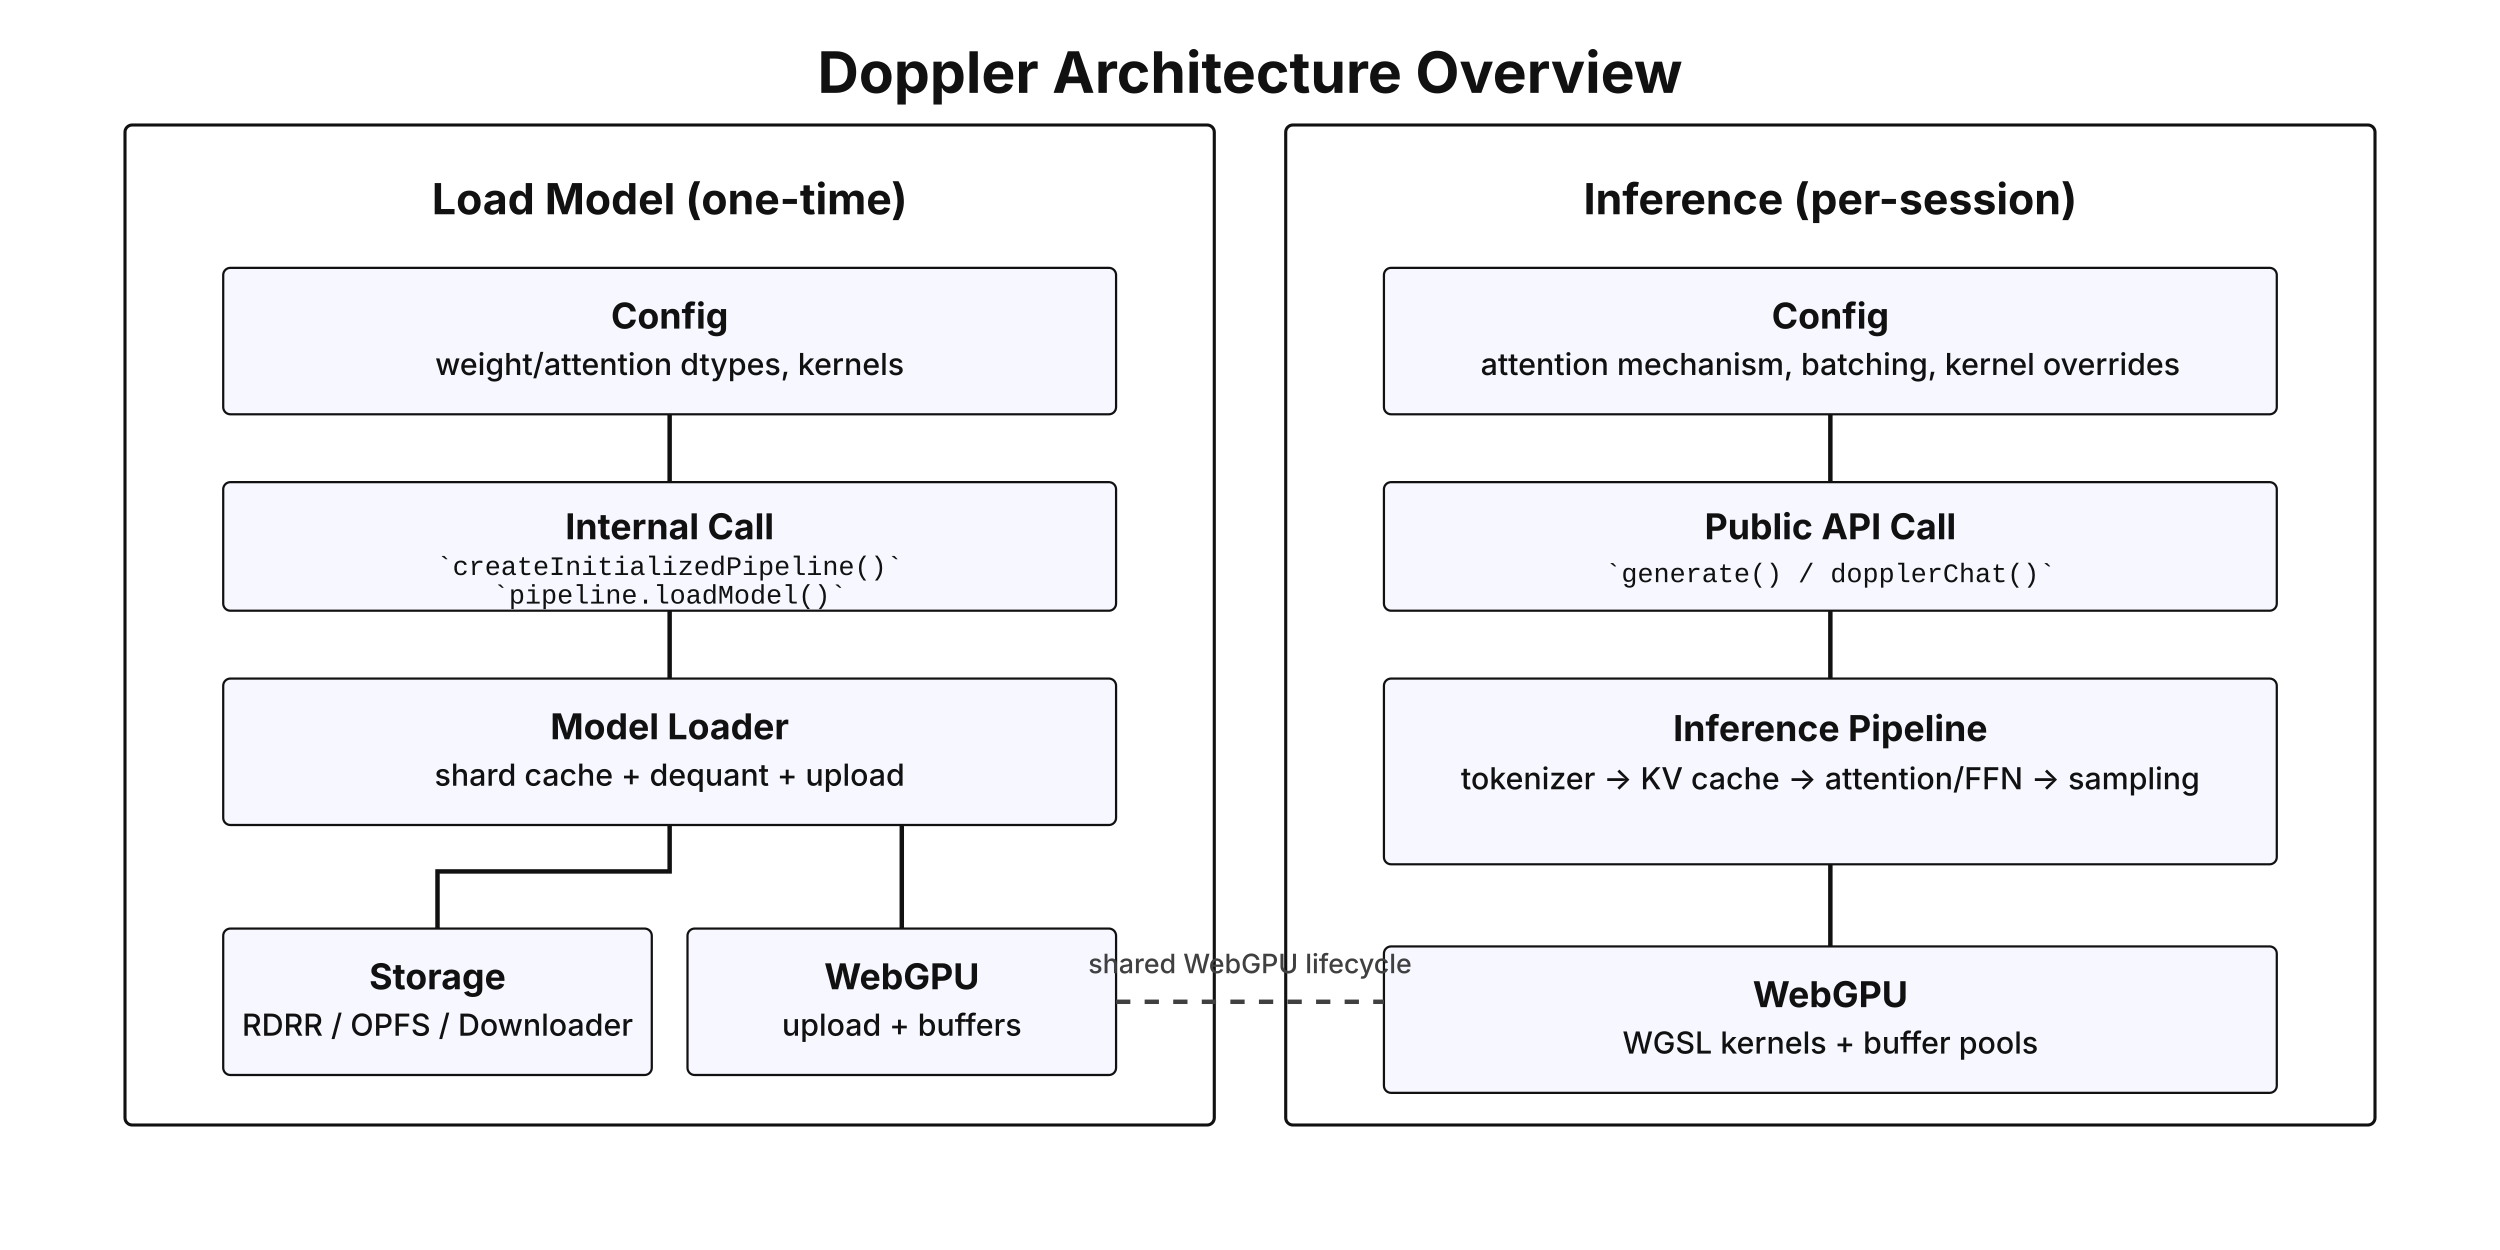
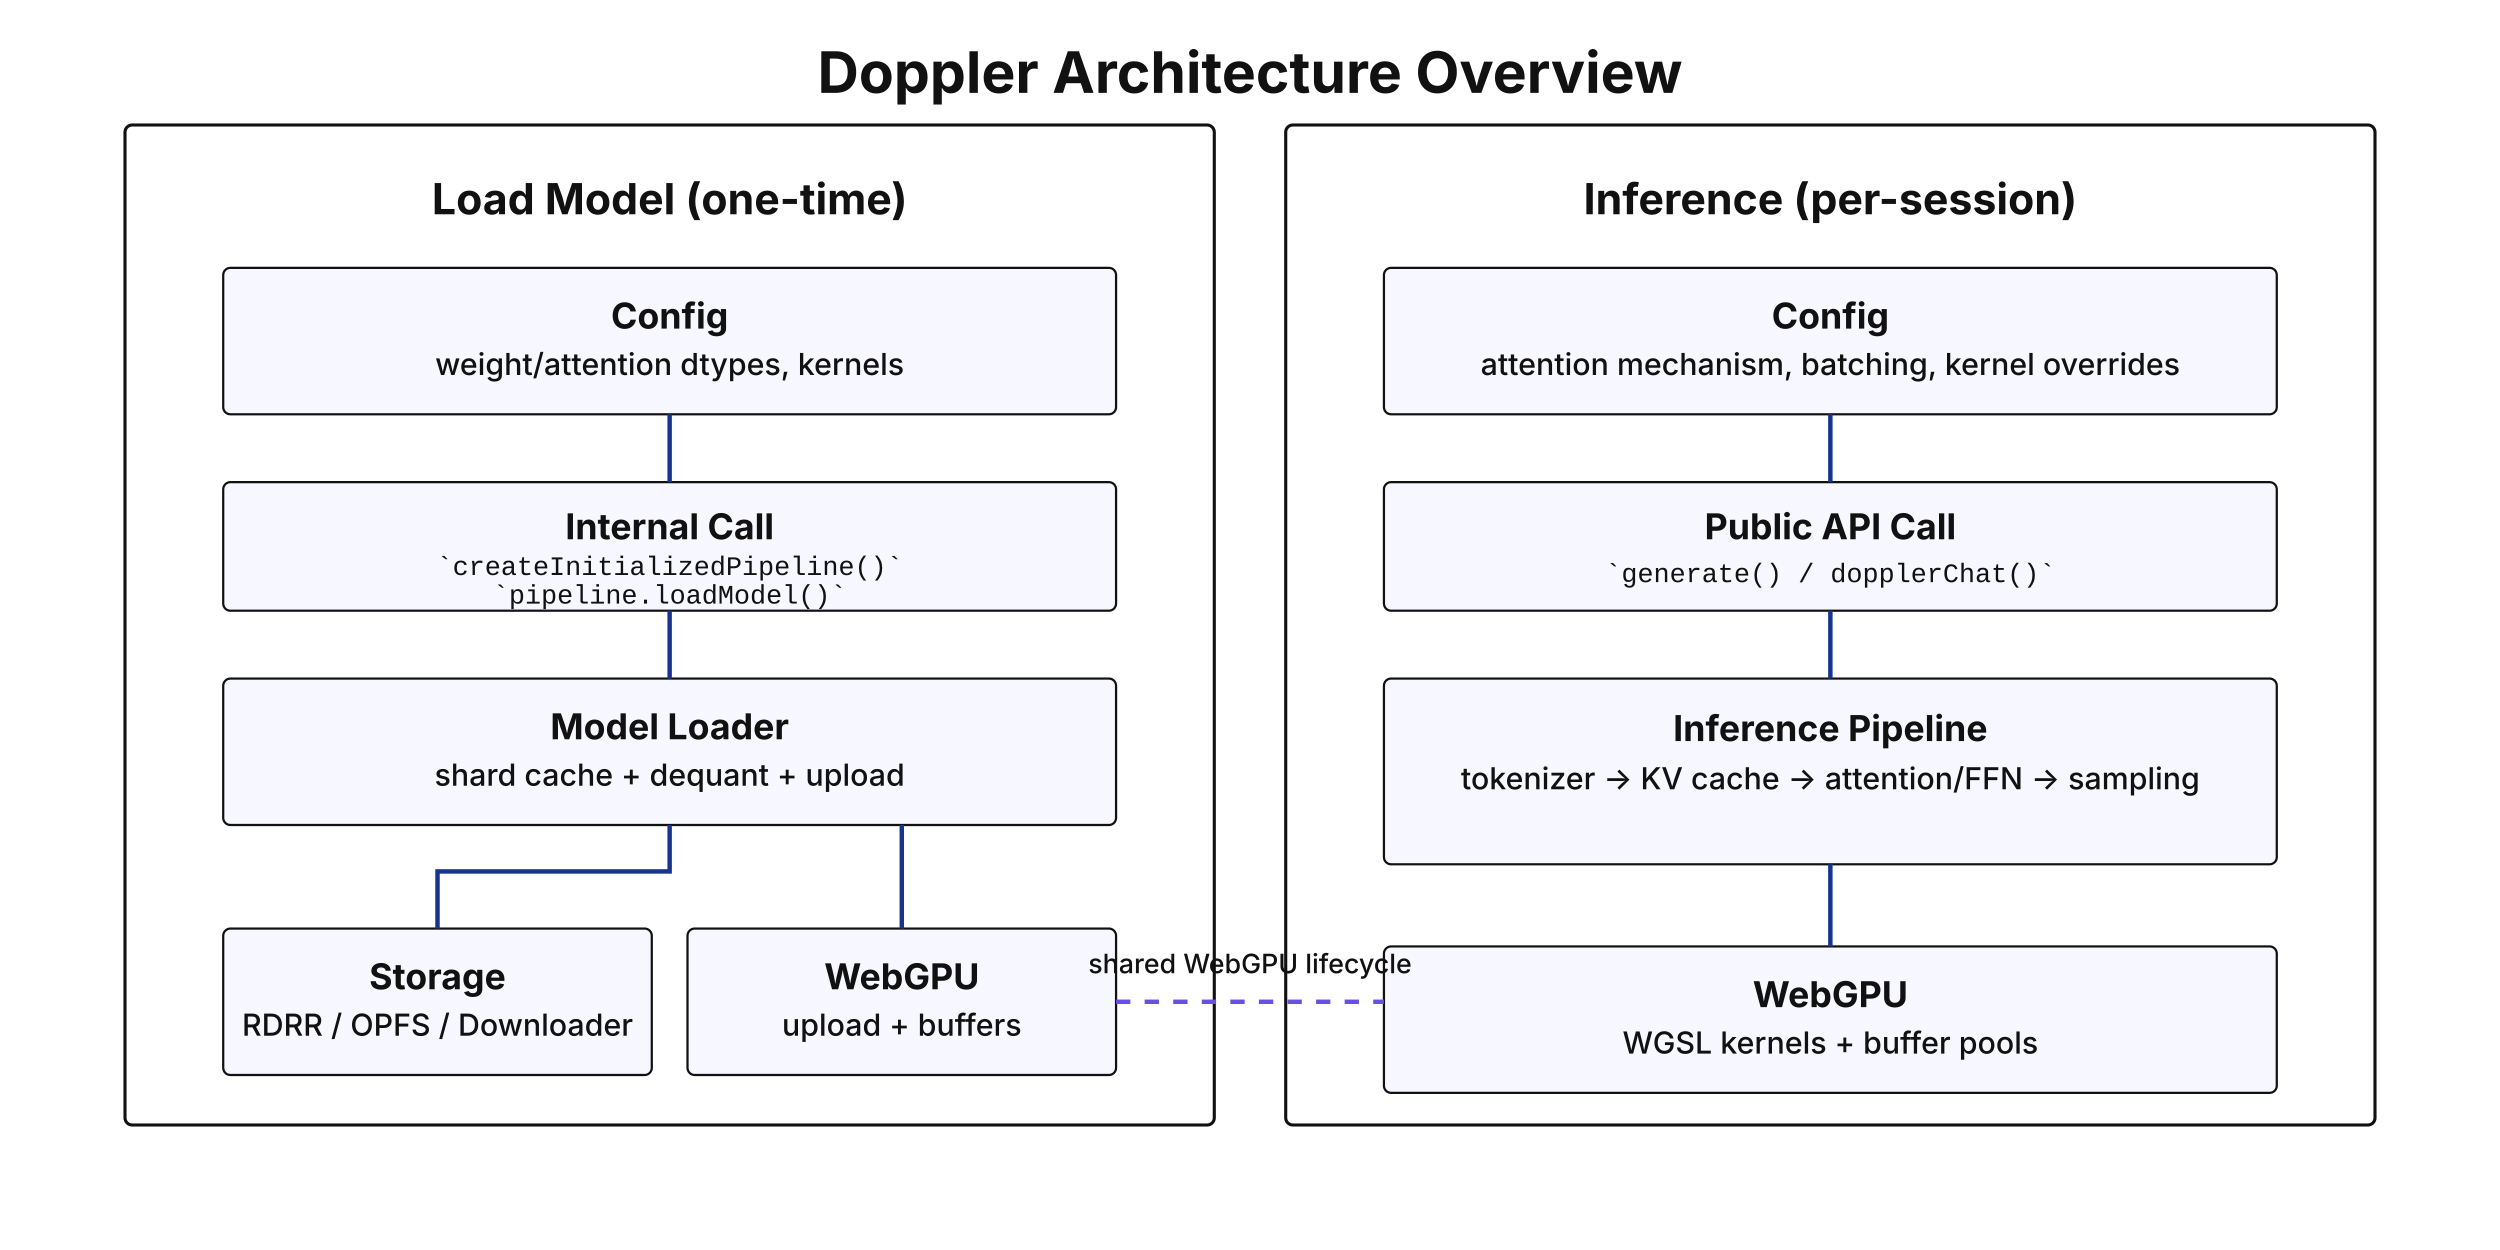
<svg xmlns="http://www.w3.org/2000/svg" width="1400" height="700" viewBox="0 0 1400 700" role="img" aria-labelledby="title desc">
  <defs>
    <style>
    text { fill: #111111; font-family: Inter, "Segoe UI", "Helvetica Neue", Arial, sans-serif; letter-spacing: 0; }
    .title { font-size: 32px; font-weight: 700; font-family: Inter, "Segoe UI", "Helvetica Neue", Arial, sans-serif; }
    .section { font-size: 24px; font-weight: 700; font-family: Inter, "Segoe UI", "Helvetica Neue", Arial, sans-serif; }
    .node-title { font-size: 20px; font-weight: 700; font-family: Inter, "Segoe UI", "Helvetica Neue", Arial, sans-serif; }
    .node-text { font-size: 17px; font-weight: 500; font-family: Inter, "Segoe UI", "Helvetica Neue", Arial, sans-serif; }
    .code-text { font-size: 15px; font-weight: 500; font-family: SFMono-Regular, Menlo, Consolas, "Liberation Mono", monospace; }
-     .edge-label { font-size: 15px; font-weight: 500; font-family: Inter, "Segoe UI", "Helvetica Neue", Arial, sans-serif; fill: #404041; }
+     .edge-label { font-size: 15px; font-weight: 500; font-family: Inter, "Segoe UI", "Helvetica Neue", Arial, sans-serif; fill: #111111; }
    .column-left { fill: #ffffff; stroke: #111111; stroke-width: 1.75; }
    .column-right { fill: #ffffff; stroke: #111111; stroke-width: 1.75; }
    .node { fill: #f6f7ff; stroke-width: 1.25; }
    .node-load { stroke: #111111; }
    .node-infer { stroke: #111111; }
-     .edge { stroke: #111111; stroke-width: 1.75; fill: none; }
-     .edge-dashed { stroke: #404041; stroke-width: 1.75; fill: none; stroke-dasharray: 8 8; }
+     .edge { stroke: #17358f; stroke-width: 1.75; fill: none; }
+     .edge-dashed { stroke: #6b4ee6; stroke-width: 1.75; fill: none; stroke-dasharray: 8 8; }
  </style>
    <marker id="arrow" markerWidth="12" markerHeight="12" refX="10" refY="6" orient="auto" markerUnits="strokeWidth">
-       <path d="M 0 0 L 12 6 L 0 12 z" fill="#111111" />
+       <path d="M 0 0 L 12 6 L 0 12 z" fill="#17358f" />
    </marker>
    <marker id="arrow-muted" markerWidth="12" markerHeight="12" refX="10" refY="6" orient="auto" markerUnits="strokeWidth">
-       <path d="M 0 0 L 12 6 L 0 12 z" fill="#404041" />
+       <path d="M 0 0 L 12 6 L 0 12 z" fill="#6b4ee6" />
    </marker>
  </defs>
  <rect x="0" y="0" width="1400" height="700" fill="#ffffff" />
  <text x="700" y="52" text-anchor="middle" class="title">Doppler Architecture Overview</text>
  <rect x="70" y="70" width="610" height="560" rx="4" fill="#ffffff" stroke="#111111" stroke-width="1.75" />
  <rect x="720" y="70" width="610" height="560" rx="4" fill="#ffffff" stroke="#111111" stroke-width="1.75" />
  <text x="375" y="120" text-anchor="middle" class="section">Load Model (one-time)</text>
  <text x="1025" y="120" text-anchor="middle" class="section">Inference (per-session)</text>
  <rect x="125" y="150" width="500" height="82" rx="4" fill="#f6f7ff" stroke="#111111" stroke-width="1.25" />
  <text x="375" y="184" text-anchor="middle" class="node-title">Config</text>
  <text x="375" y="210" text-anchor="middle" class="node-text">weight/attention dtypes, kernels</text>
  <rect x="125" y="270" width="500" height="72" rx="4" fill="#f6f7ff" stroke="#111111" stroke-width="1.25" />
  <text x="375" y="302" text-anchor="middle" class="node-title">Internal Call</text>
  <text x="375" y="322" text-anchor="middle" class="code-text">`createInitializedPipeline()`</text>
  <text x="375" y="338" text-anchor="middle" class="code-text">`pipeline.loadModel()`</text>
  <rect x="125" y="380" width="500" height="82" rx="4" fill="#f6f7ff" stroke="#111111" stroke-width="1.25" />
  <text x="375" y="414" text-anchor="middle" class="node-title">Model Loader</text>
  <text x="375" y="440" text-anchor="middle" class="node-text">shard cache + dequant + upload</text>
  <rect x="125" y="520" width="240" height="82" rx="4" fill="#f6f7ff" stroke="#111111" stroke-width="1.25" />
  <text x="245" y="554" text-anchor="middle" class="node-title">Storage</text>
  <text x="245" y="580" text-anchor="middle" class="node-text">RDRR / OPFS / Downloader</text>
  <rect x="385" y="520" width="240" height="82" rx="4" fill="#f6f7ff" stroke="#111111" stroke-width="1.25" />
  <text x="505" y="554" text-anchor="middle" class="node-title">WebGPU</text>
  <text x="505" y="580" text-anchor="middle" class="node-text">upload + buffers</text>
-   <line x1="375" y1="232" x2="375" y2="270" stroke="#111111" stroke-width="2.5" />
-   <line x1="375" y1="342" x2="375" y2="380" stroke="#111111" stroke-width="2.5" />
-   <polyline points="375,462 375,488 245,488 245,520" stroke="#111111" stroke-width="2.5" fill="none" />
-   <line x1="505" y1="462" x2="505" y2="520" stroke="#111111" stroke-width="2.5" />
+   <line x1="375" y1="232" x2="375" y2="270" stroke="#17358f" stroke-width="2.5" />
+   <line x1="375" y1="342" x2="375" y2="380" stroke="#17358f" stroke-width="2.5" />
+   <polyline points="375,462 375,488 245,488 245,520" stroke="#17358f" stroke-width="2.5" fill="none" />
+   <line x1="505" y1="462" x2="505" y2="520" stroke="#17358f" stroke-width="2.5" />
  <rect x="775" y="150" width="500" height="82" rx="4" fill="#f6f7ff" stroke="#111111" stroke-width="1.25" />
  <text x="1025" y="184" text-anchor="middle" class="node-title">Config</text>
  <text x="1025" y="210" text-anchor="middle" class="node-text">attention mechanism, batching, kernel overrides</text>
  <rect x="775" y="270" width="500" height="72" rx="4" fill="#f6f7ff" stroke="#111111" stroke-width="1.25" />
  <text x="1025" y="302" text-anchor="middle" class="node-title">Public API Call</text>
  <text x="1025" y="326" text-anchor="middle" class="code-text">`generate() / dopplerChat()`</text>
  <rect x="775" y="380" width="500" height="104" rx="4" fill="#f6f7ff" stroke="#111111" stroke-width="1.25" />
  <text x="1025" y="415" text-anchor="middle" class="node-title">Inference Pipeline</text>
  <text x="1025" y="442" text-anchor="middle" class="node-text">tokenizer -&gt; KV cache -&gt; attention/FFN -&gt; sampling</text>
  <rect x="775" y="530" width="500" height="82" rx="4" fill="#f6f7ff" stroke="#111111" stroke-width="1.25" />
  <text x="1025" y="564" text-anchor="middle" class="node-title">WebGPU</text>
  <text x="1025" y="590" text-anchor="middle" class="node-text">WGSL kernels + buffer pools</text>
-   <line x1="1025" y1="232" x2="1025" y2="270" stroke="#111111" stroke-width="2.5" />
-   <line x1="1025" y1="342" x2="1025" y2="380" stroke="#111111" stroke-width="2.5" />
-   <line x1="1025" y1="484" x2="1025" y2="530" stroke="#111111" stroke-width="2.5" />
-   <line x1="625" y1="561" x2="775" y2="561" stroke="#404041" stroke-width="2.5" stroke-dasharray="8 8" />
+   <line x1="1025" y1="232" x2="1025" y2="270" stroke="#17358f" stroke-width="2.5" />
+   <line x1="1025" y1="342" x2="1025" y2="380" stroke="#17358f" stroke-width="2.5" />
+   <line x1="1025" y1="484" x2="1025" y2="530" stroke="#17358f" stroke-width="2.5" />
+   <line x1="625" y1="561" x2="775" y2="561" stroke="#6b4ee6" stroke-width="2.5" stroke-dasharray="8 8" />
  <text x="700" y="545" text-anchor="middle" class="edge-label">shared WebGPU lifecycle</text>
</svg>
